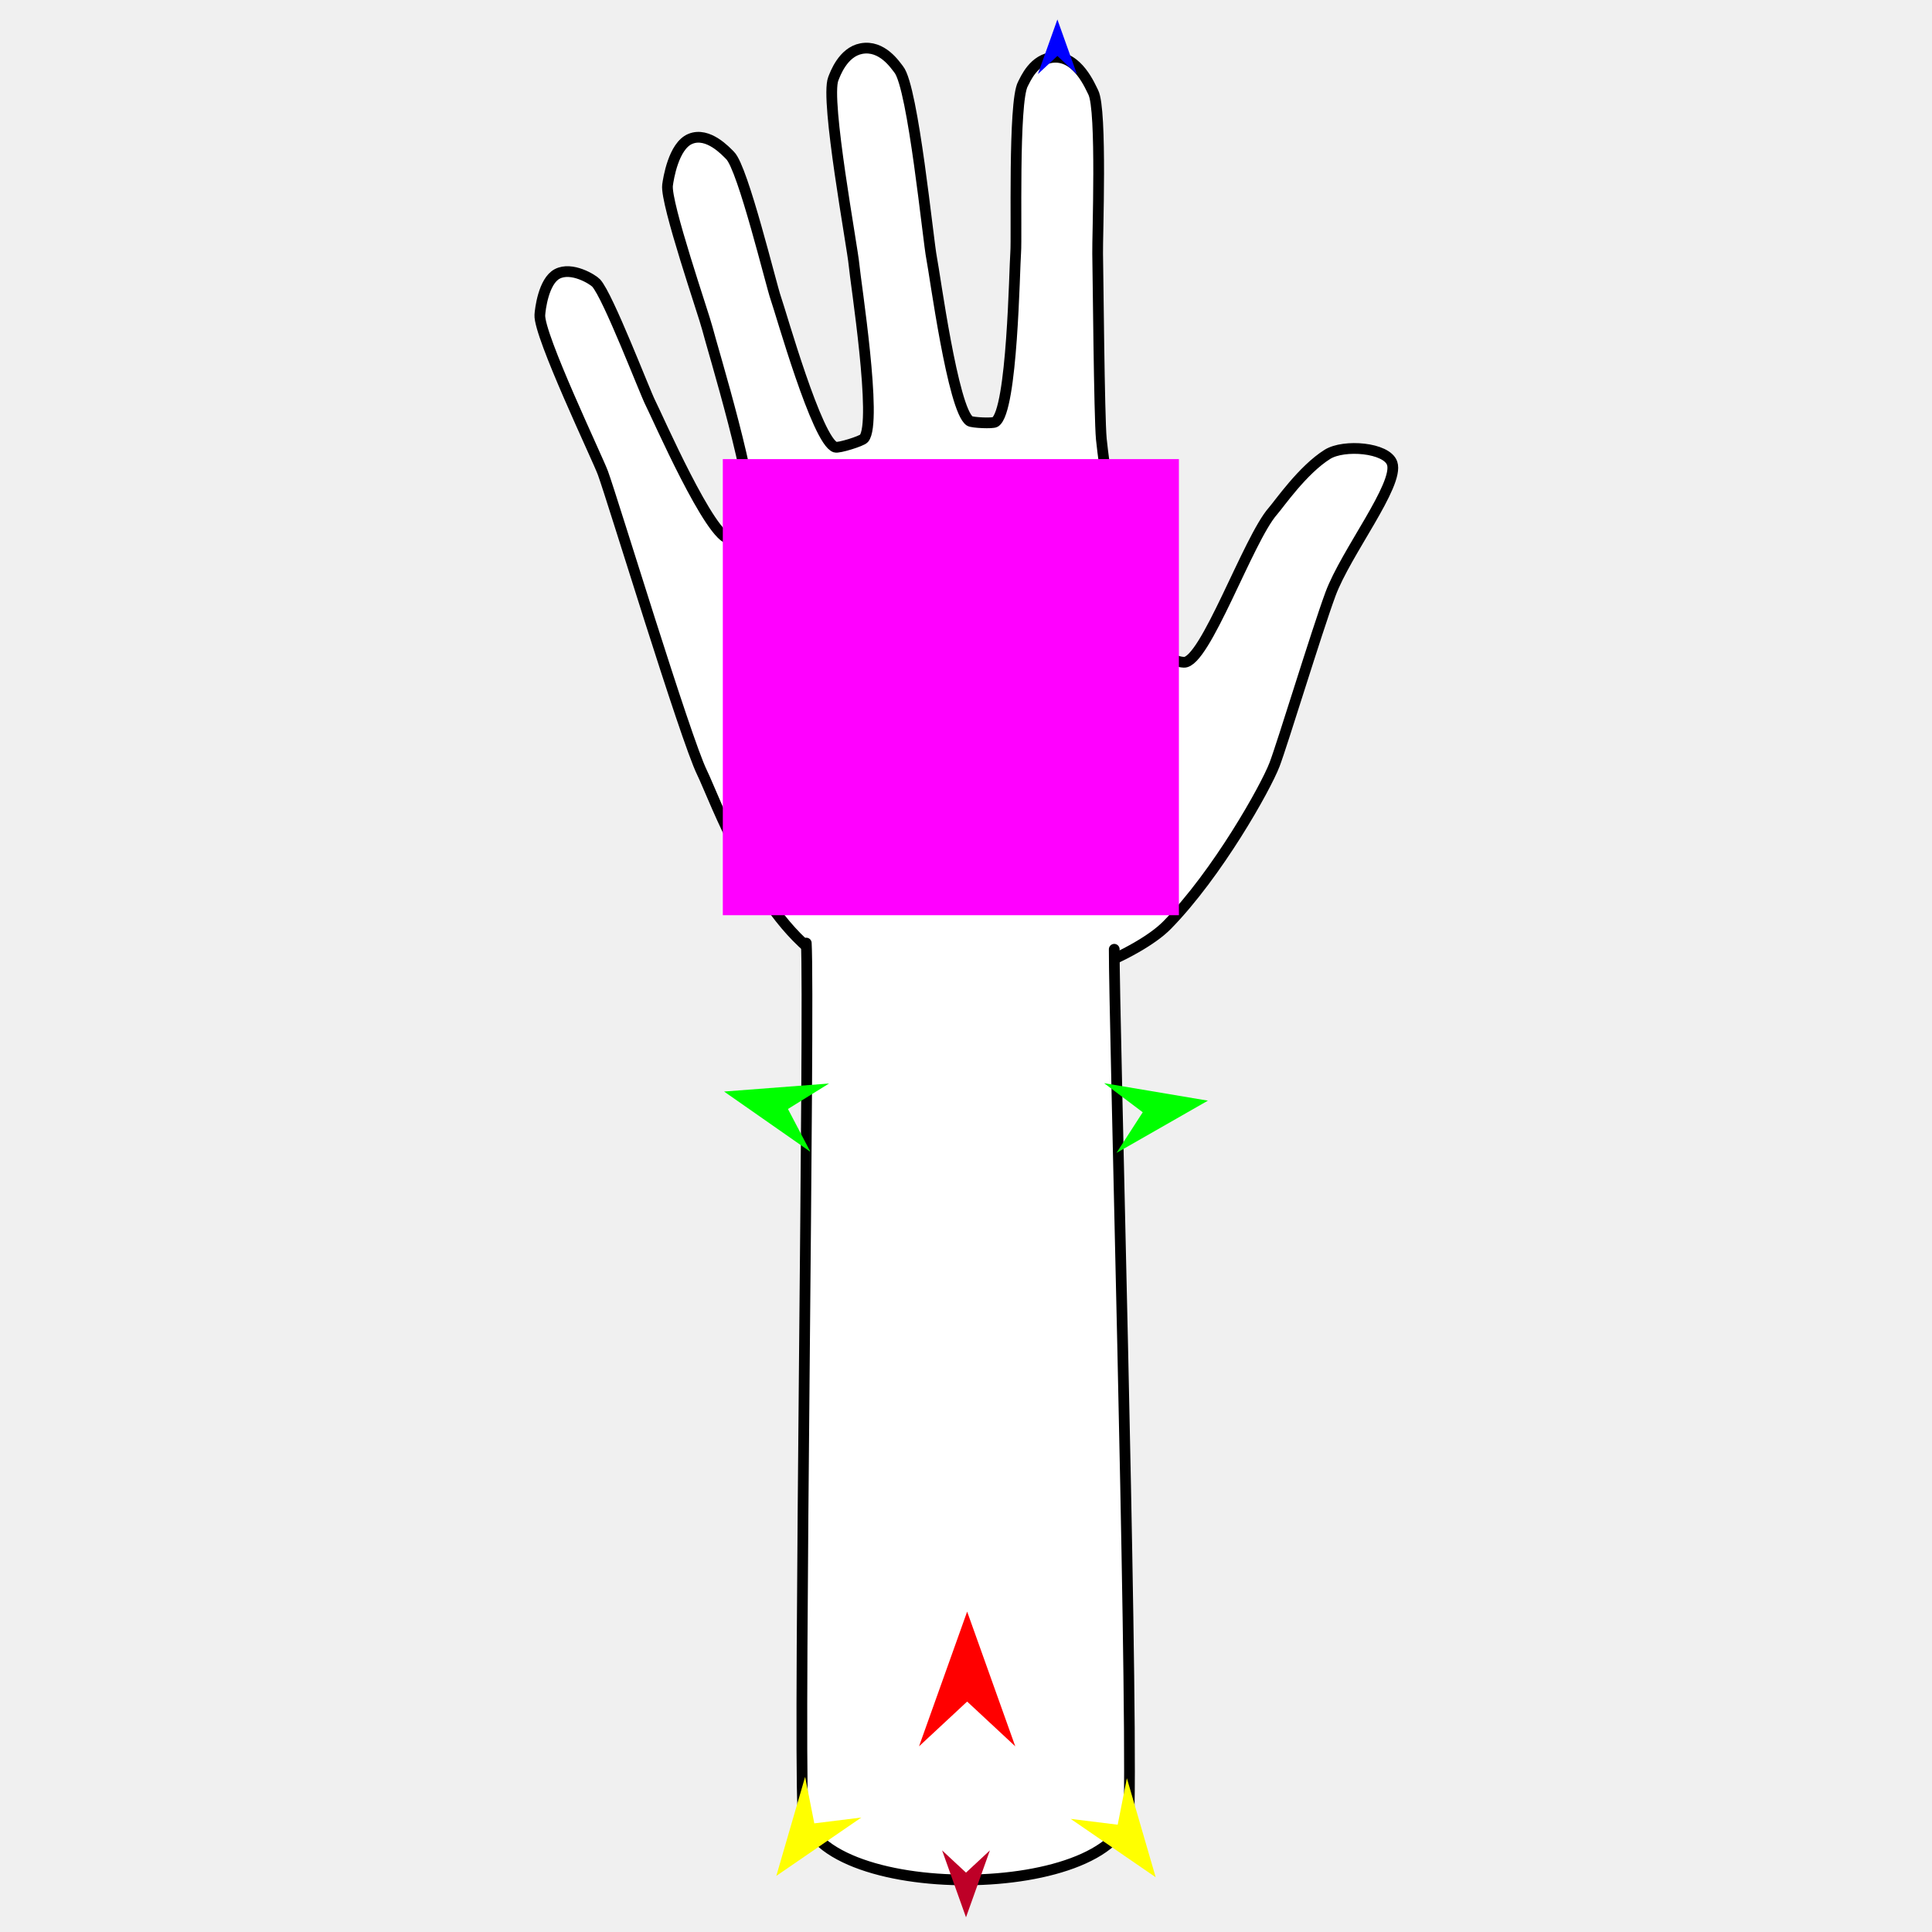
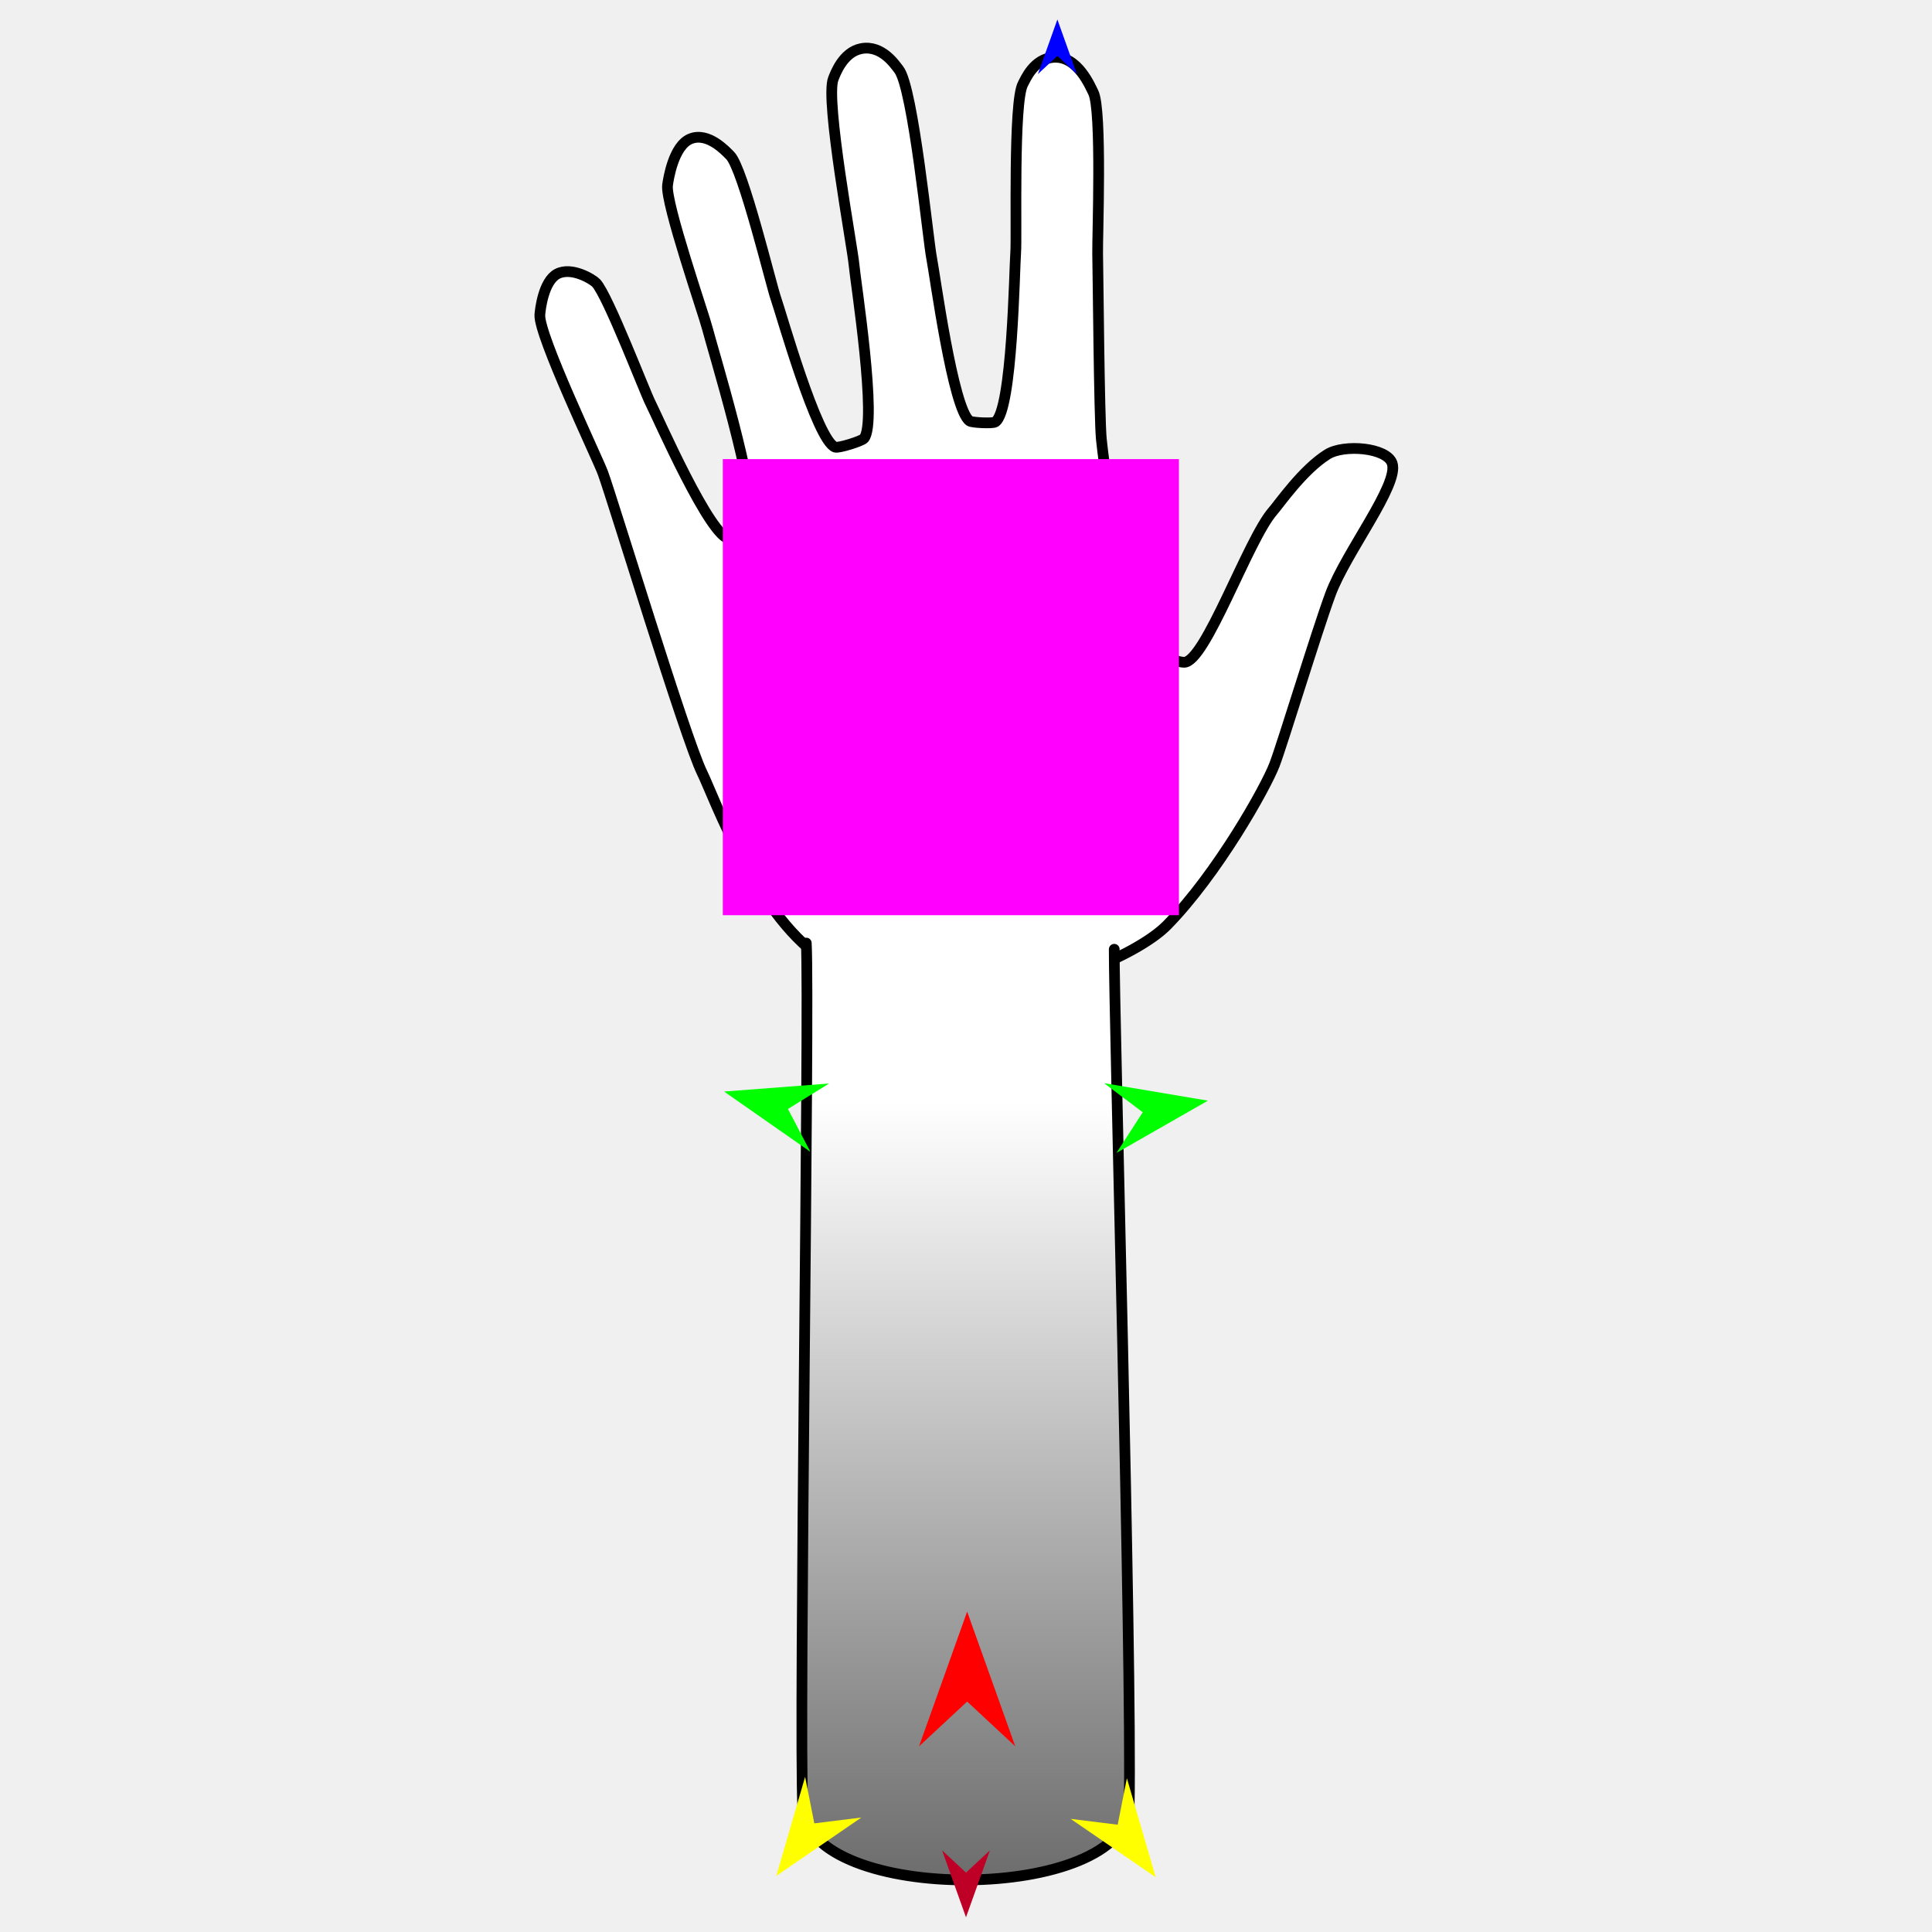
<svg xmlns="http://www.w3.org/2000/svg" version="1.1" id="Frame_0" width="720px" height="720px">
  <g id="arm">
    <g id="arm">
      <path fill="#ffffff" fill-rule="evenodd" stroke="#000000" stroke-width="4" stroke-linecap="round" stroke-linejoin="round" d="M 371.356 370.742 C 391.846 368.547 424.020 355.907 434.978 344.724 C 453.671 325.647 471.638 293.652 474.992 284.913 C 477.875 277.401 490.676 235.342 495.844 221.366 C 501.560 205.909 521.509 180.561 518.813 172.653 C 516.806 166.764 500.856 165.463 494.685 169.324 C 485.448 175.104 476.708 187.831 474.374 190.477 C 465.192 200.884 449.069 247.165 441.212 246.811 C 432.145 246.404 424.977 231.894 420.776 223.974 C 417.325 217.468 411.138 170.966 410.435 163.634 C 409.639 155.347 409.210 100.787 409.060 94.455 C 408.930 88.958 410.749 40.831 407.421 34.417 C 406.333 32.322 401.691 20.825 392.779 21.358 C 385.214 21.810 382.103 29.688 381.216 31.294 C 377.556 37.918 378.985 88.397 378.516 94.136 C 378.042 99.938 377.325 153.131 370.888 157.266 C 369.926 157.884 362.349 157.531 361.392 156.907 C 355.118 152.817 348.349 101.879 347.208 96.296 C 345.897 89.886 340.336 32.582 334.938 25.888 C 333.730 24.390 328.775 16.621 320.959 18.121 C 314.111 19.436 311.216 27.659 310.538 29.375 C 307.450 37.187 317.745 92.393 318.280 98.762 C 318.776 104.668 327.103 157.544 321.966 163.400 C 321.079 164.411 312.543 167.073 311.268 166.646 C 304.464 164.367 291.005 116.398 289.161 111.259 C 287.430 106.436 276.898 62.664 272.093 57.945 C 270.712 56.588 263.918 48.970 257.239 51.765 C 250.978 54.385 249.073 66.714 248.775 69.005 C 247.914 75.614 262.377 117.456 263.607 122.375 C 265.228 128.854 282.552 185.425 279.373 193.606 C 278.925 194.759 273.287 200.761 272.052 200.819 C 265.002 201.150 244.870 154.967 242.407 150.195 C 240.347 146.202 226.636 110.333 222.181 105.480 C 220.967 104.158 213.052 99.233 207.649 102.085 C 202.532 104.785 201.303 115.376 201.187 117.369 C 200.743 124.985 222.688 170.811 224.686 176.261 C 228.392 186.371 255.393 275.232 261.634 287.934 C 266.126 297.077 282.366 342.878 308.401 358.522 C 332.604 373.065 356.408 372.343 371.356 370.742 Z" />
-       <path fill="#ffffff" fill-rule="evenodd" stroke="none" d="M 300.479 351.455 C 338.734 352.224 376.990 352.993 415.245 353.763 C 415.134 377.296 421.851 616.903 420.822 672.900 C 420.152 709.388 301.056 710.019 299.178 673.573 C 297.642 643.770 301.784 374.241 300.479 351.455 Z" />
+       <linearGradient id="B911D2BC-8E8A-48E2-9815-65D839A0D108_1" x1="50.67%" y1="11.12%" x2="50.67%" y2="161.41%">
+         <stop offset="3.92%" style="stop-color:rgb(255,255,255);stop-opacity:1.00" />
+         <stop offset="100.00%" style="stop-color:rgb(0,0,0);stop-opacity:1.00" />
+       </linearGradient>
+       <path fill="url(#B911D2BC-8E8A-48E2-9815-65D839A0D108_1)" fill-rule="evenodd" stroke="none" d="M 300.479 351.455 C 338.734 352.224 376.990 352.993 415.245 353.763 C 415.134 377.296 421.851 616.903 420.822 672.900 C 420.152 709.388 301.056 710.019 299.178 673.573 C 297.642 643.770 301.784 374.241 300.479 351.455 Z" />
      <path fill="none" stroke="#000000" stroke-width="4" stroke-linecap="round" stroke-linejoin="round" d="M 300.479 351.455 C 301.784 374.241 297.642 643.770 299.178 673.573 C 301.056 710.019 420.152 709.388 420.822 672.900 C 421.851 616.903 415.134 377.296 415.245 353.763 " />
    </g>
    <g id="specs">
      <path fill="#ff00ff" fill-rule="evenodd" stroke="none" d="M 269.371 341.062 C 269.371 341.045 269.371 171.107 269.371 171.090 C 269.388 171.090 439.325 171.090 439.342 171.090 C 439.342 171.107 439.342 341.045 439.342 341.062 C 439.325 341.062 269.388 341.062 269.371 341.062 Z" />
      <path fill="#ff0000" fill-rule="evenodd" stroke="none" d="M 360.429 600.596 C 360.427 600.601 342.498 650.802 342.497 650.807 C 342.498 650.806 360.427 634.123 360.429 634.122 C 360.431 634.123 378.360 650.806 378.362 650.807 C 378.360 650.802 360.431 600.601 360.429 600.596 Z" />
      <path fill="#0000ff" fill-rule="evenodd" stroke="none" d="M 394.056 7.266 C 394.056 7.268 386.793 27.605 386.792 27.607 C 386.793 27.607 394.056 20.849 394.056 20.848 C 394.057 20.849 401.320 27.607 401.321 27.607 C 401.320 27.605 394.057 7.268 394.056 7.266 Z" />
      <path fill="#00ff00" fill-rule="evenodd" stroke="none" d="M 269.845 406.785 C 269.848 406.787 302.007 429.250 302.010 429.252 C 302.010 429.251 293.646 413.289 293.645 413.287 C 293.646 413.286 308.964 403.793 308.966 403.792 C 308.962 403.793 269.849 406.785 269.845 406.785 Z" />
      <path fill="#00ff00" fill-rule="evenodd" stroke="none" d="M 450.155 410.182 C 450.151 410.181 411.469 403.668 411.465 403.667 C 411.467 403.668 425.864 414.505 425.865 414.507 C 425.864 414.508 416.093 429.649 416.092 429.650 C 416.096 429.648 450.151 410.184 450.155 410.182 Z" />
      <path fill="#ffff00" fill-rule="evenodd" stroke="none" d="M 430.694 699.595 C 430.693 699.591 419.958 662.697 419.957 662.693 C 419.956 662.695 416.532 680.011 416.531 680.013 C 416.530 680.013 399.012 677.844 399.010 677.844 C 399.013 677.846 430.690 699.593 430.694 699.595 Z" />
      <path fill="#ffff00" fill-rule="evenodd" stroke="none" d="M 289.306 699.093 C 289.307 699.089 300.042 662.195 300.043 662.191 C 300.043 662.193 303.468 679.509 303.468 679.511 C 303.470 679.511 320.988 677.342 320.990 677.342 C 320.987 677.344 289.309 699.090 289.306 699.093 Z" />
      <path fill="#be0027" fill-rule="evenodd" stroke="none" d="M 360.000 714.526 C 359.999 714.523 351.094 689.588 351.093 689.585 C 351.094 689.586 359.999 697.872 360.000 697.873 C 360.001 697.872 368.906 689.586 368.907 689.585 C 368.906 689.588 360.001 714.523 360.000 714.526 Z" />
    </g>
  </g>
</svg>
